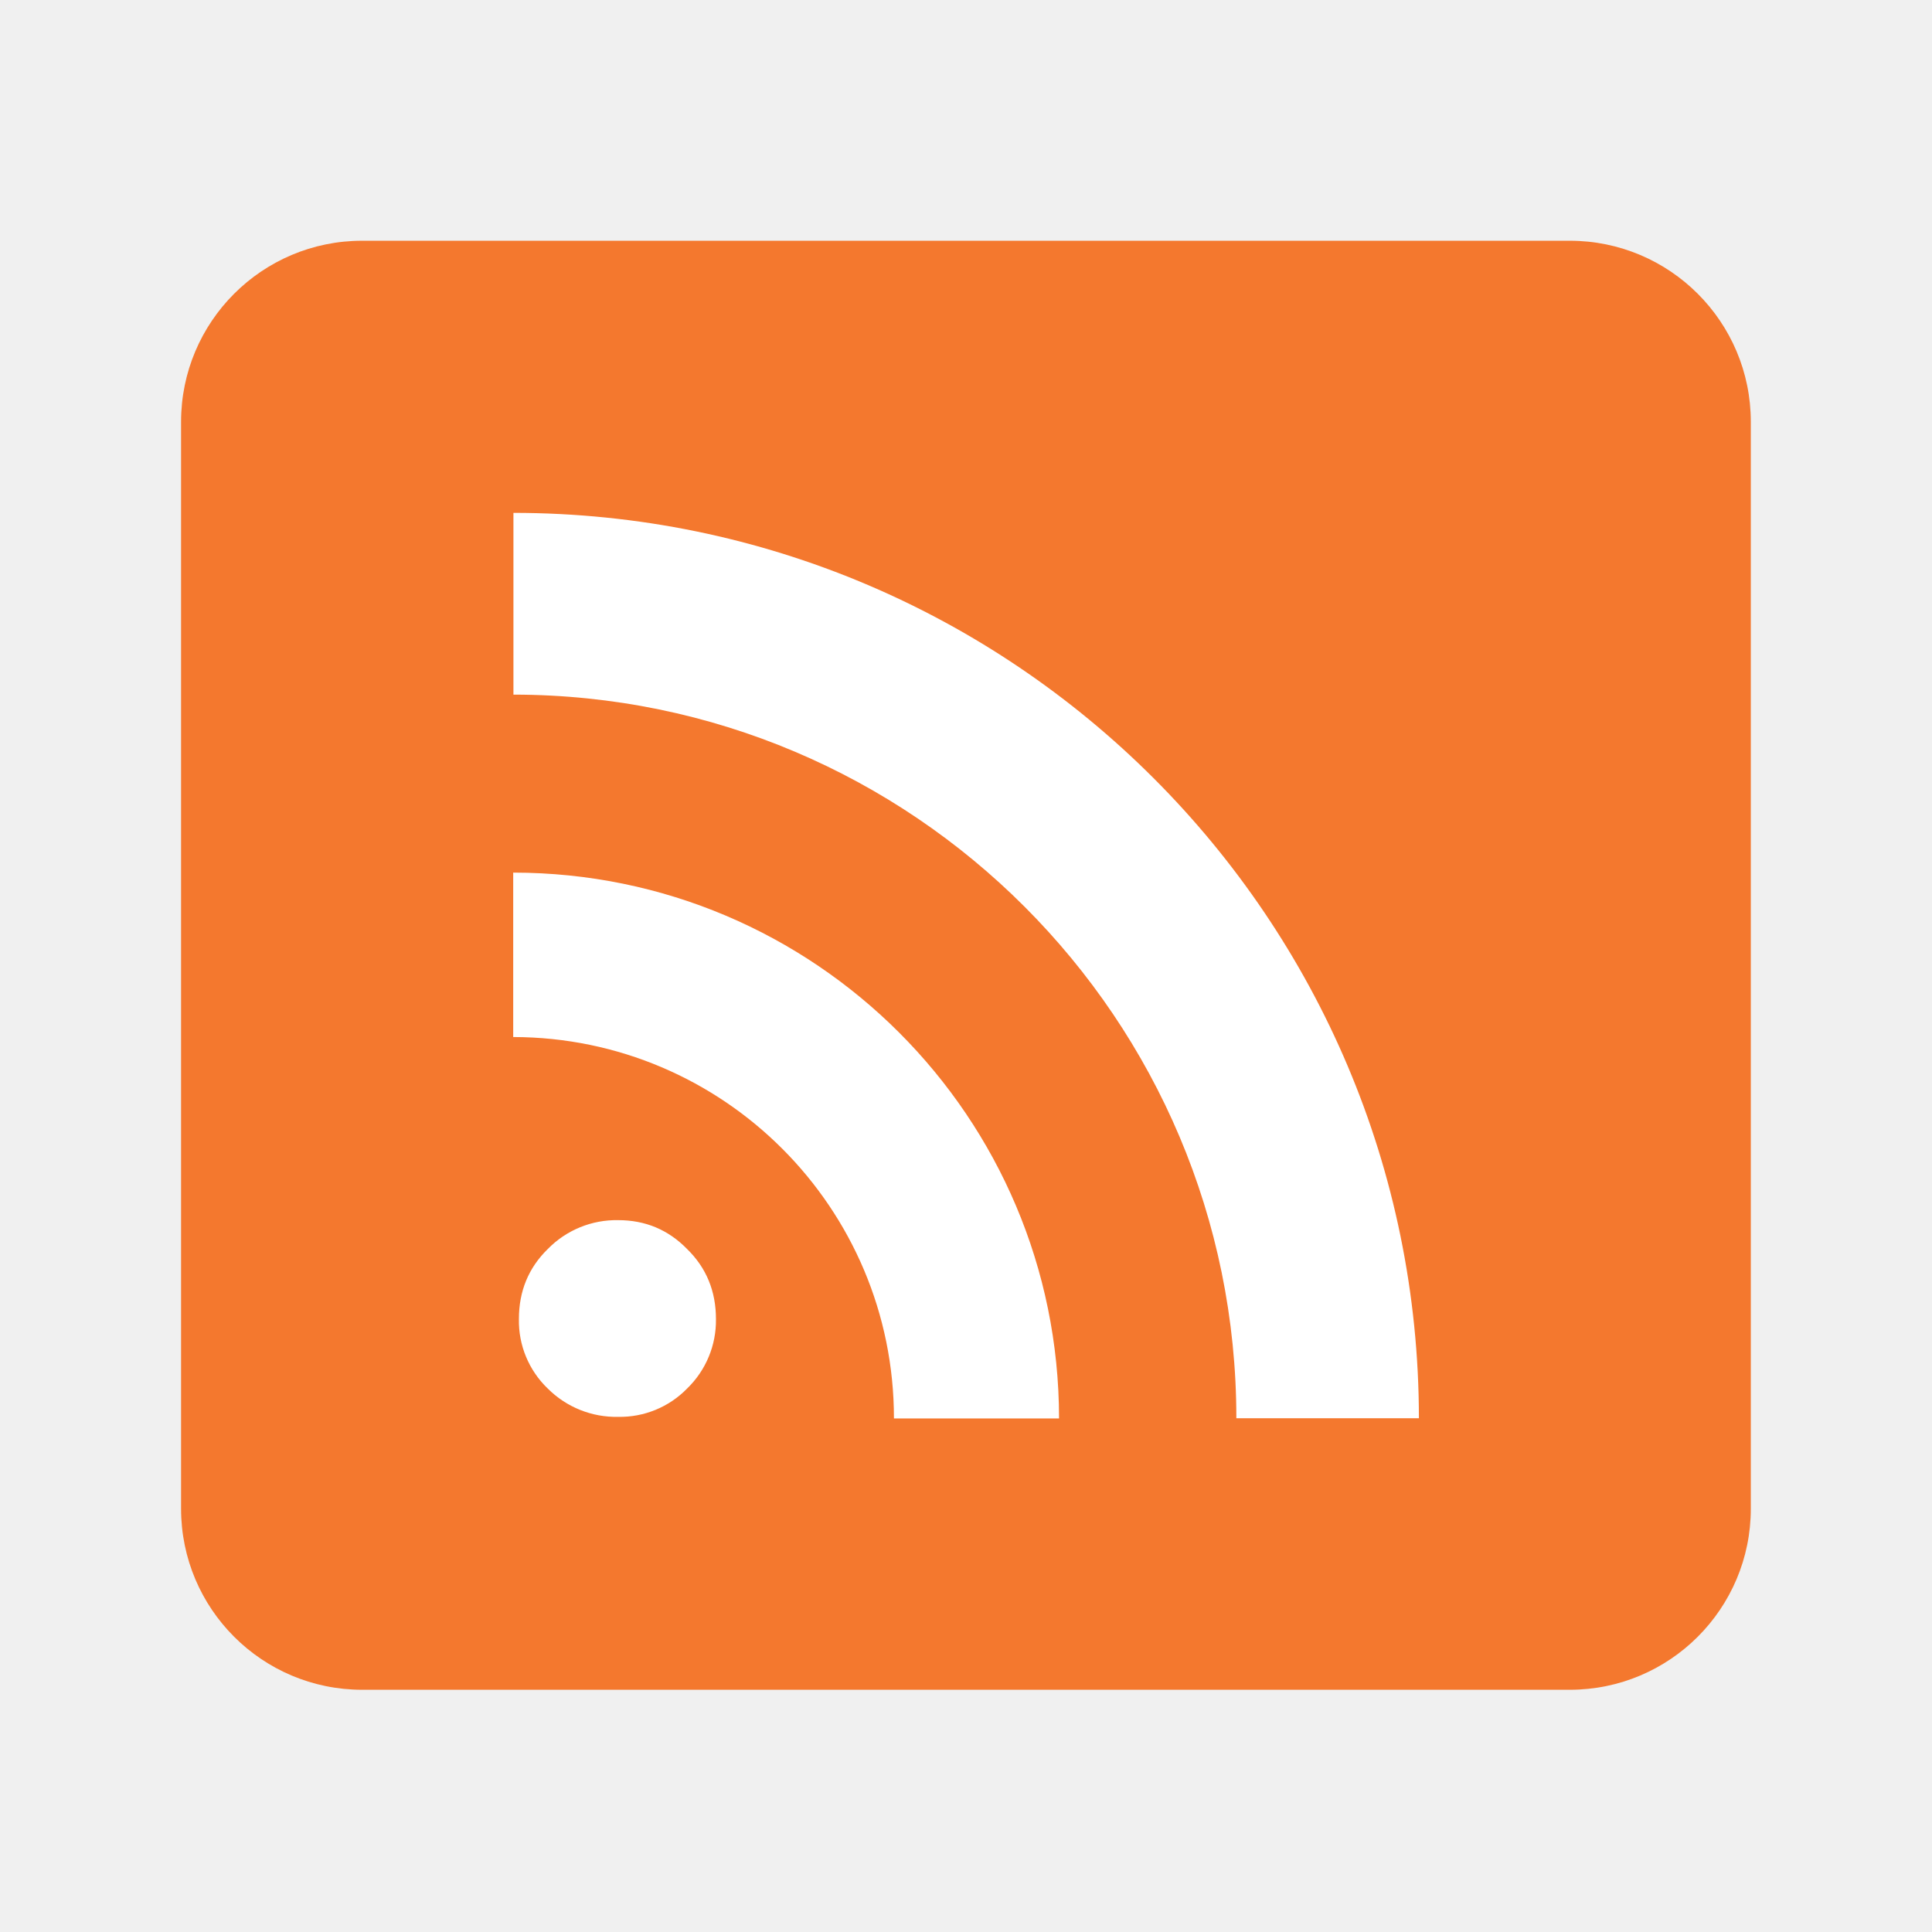
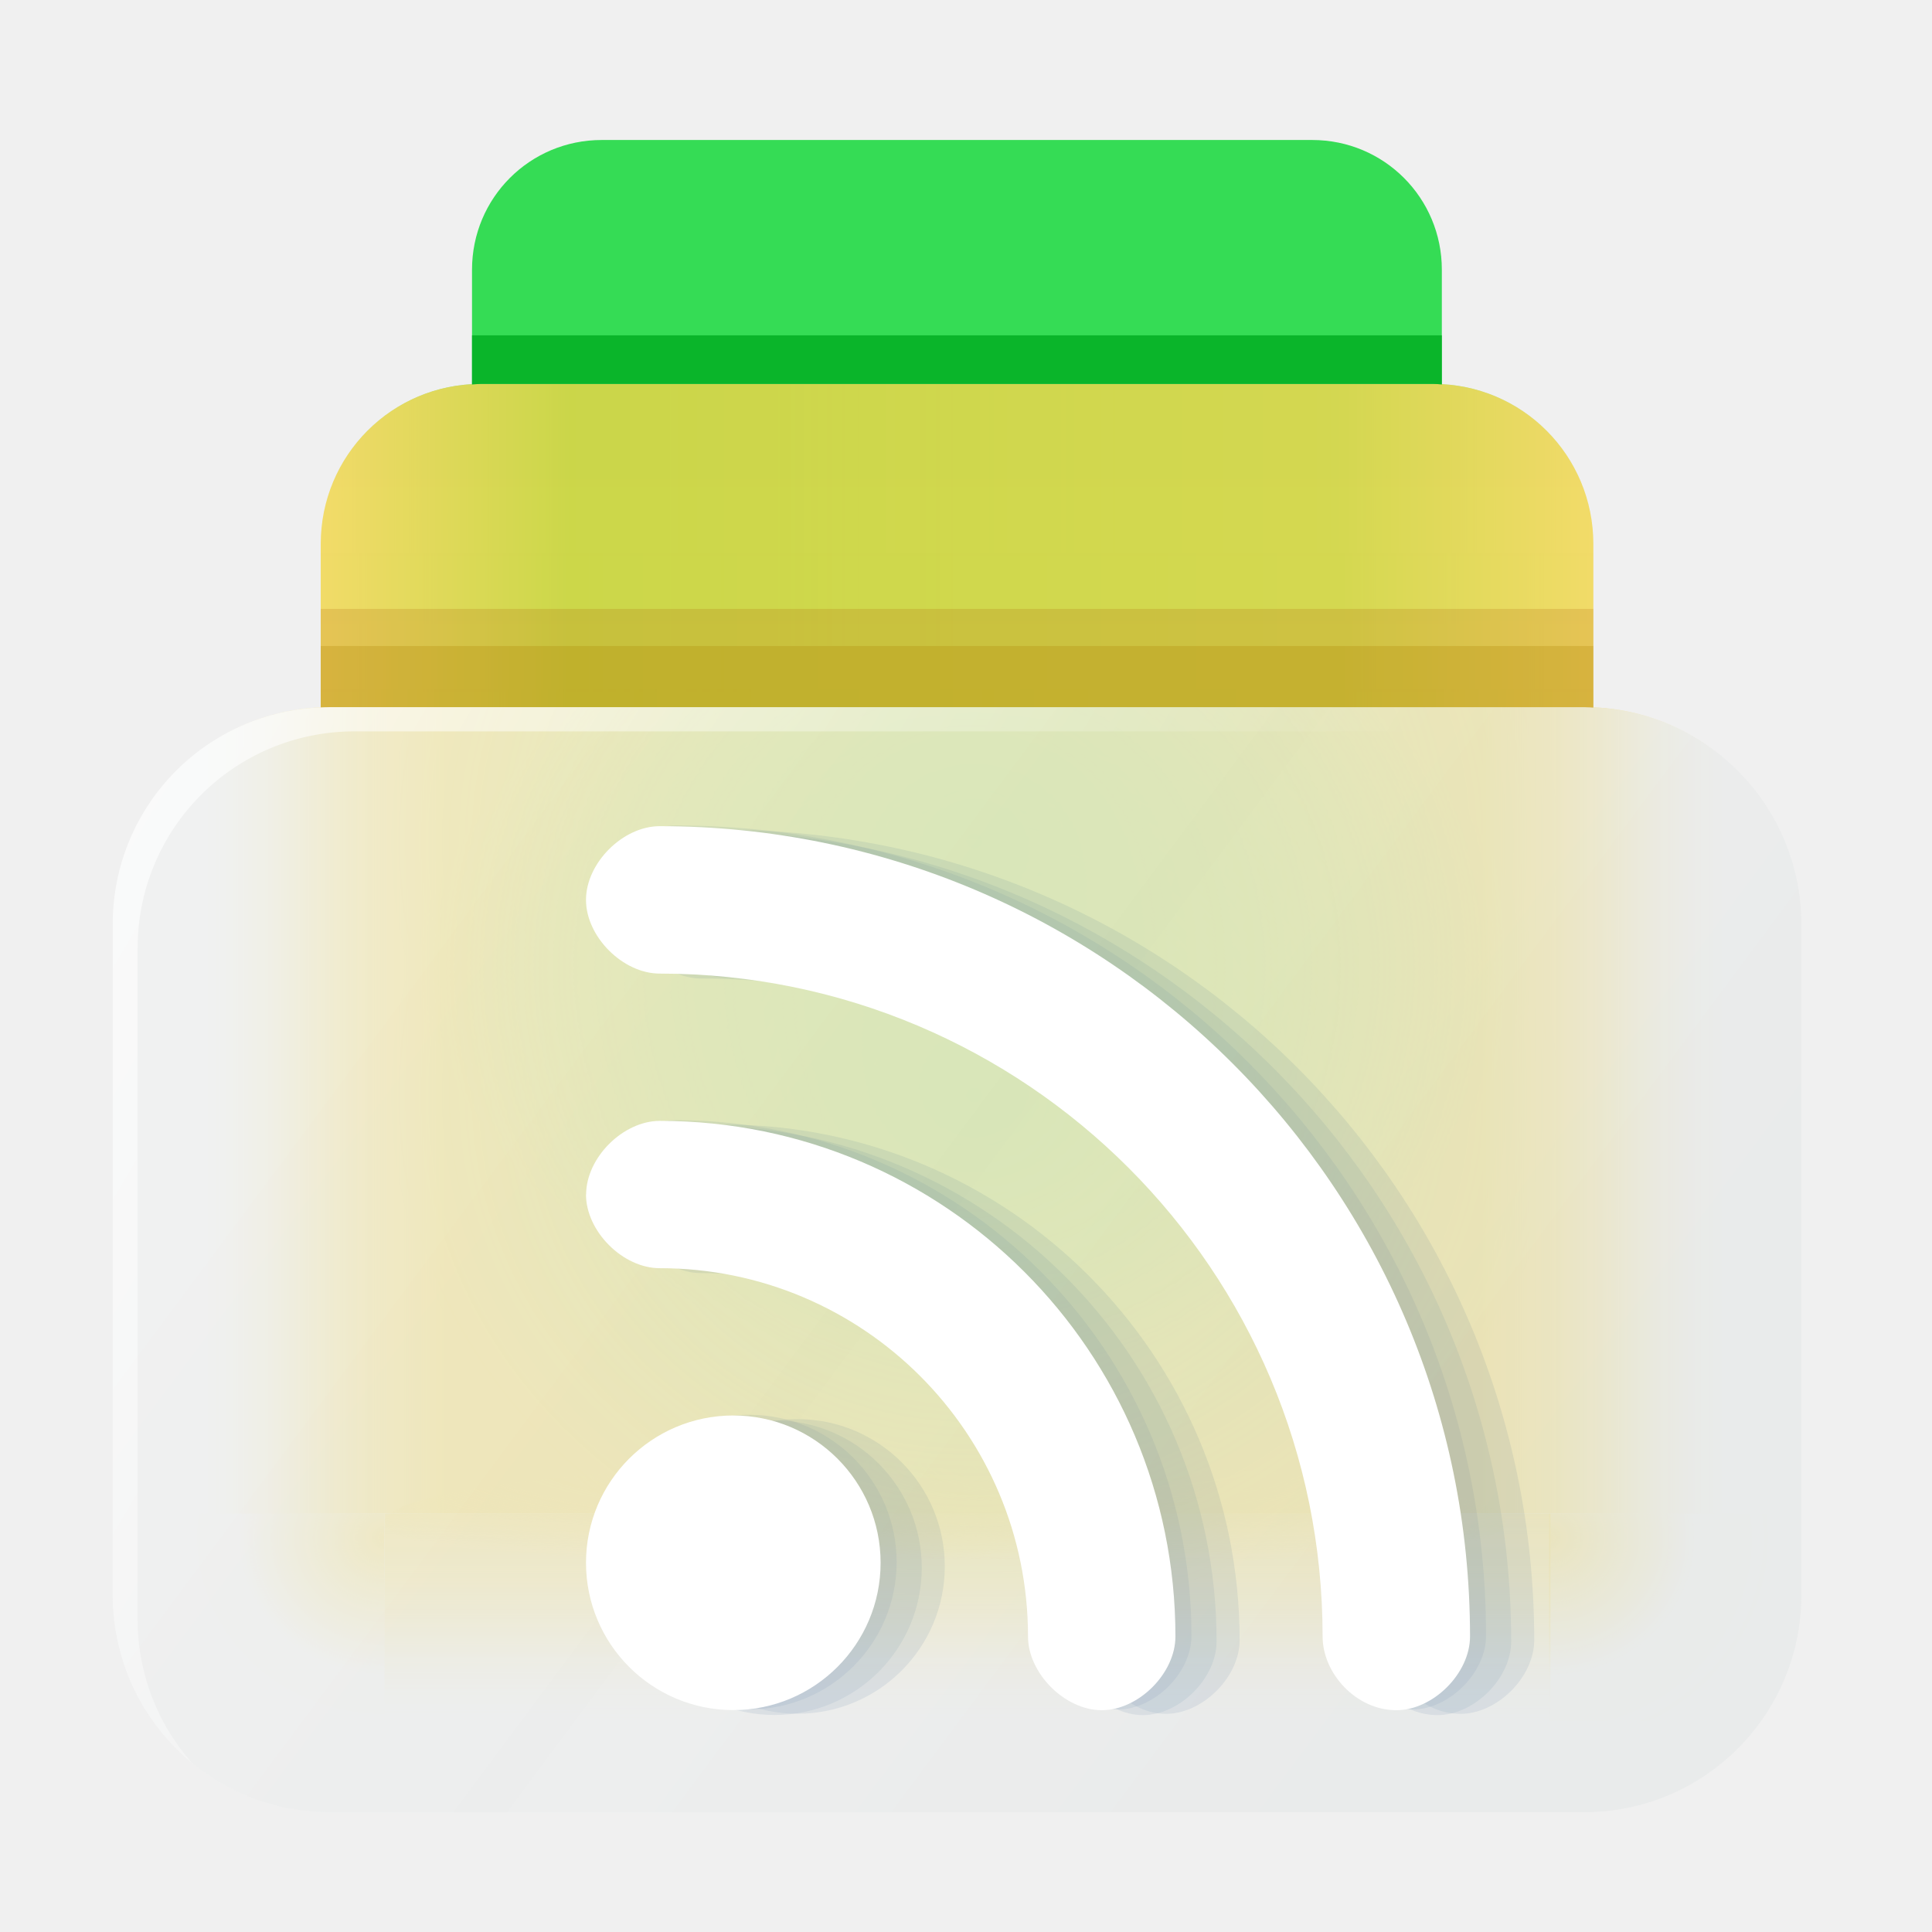
- <svg xmlns="http://www.w3.org/2000/svg" width="64" height="64" version="1.1" viewBox="0 0 16.933 16.933">
-   <g transform="translate(0 -280.07)">
-     <rect x="1.587" y="282.18" width="13.758" height="12.7" rx="1.587" ry="1.587" fill="#f4782e" paint-order="stroke markers fill" />
-     <path d="M4.548 291.63c0-.243.084-.448.253-.613a.84.84 0 0 1 .617-.253c.238 0 .439.084.604.253.169.165.253.37.253.614a.83.83 0 0 1-.253.609.822.822 0 0 1-.604.248.847.847 0 0 1-.617-.248.821.821 0 0 1-.253-.61m-.05-3.912v1.441a3.342 3.342 0 0 1 3.337 3.343h1.447a4.786 4.786 0 0 0-4.784-4.784zm.002-3.153v1.593a6.342 6.342 0 0 1 6.336 6.342h1.6a7.939 7.939 0 0 0-7.936-7.935z" fill="#fff" font-family="Bitstream Vera Serif" font-size="13.59" font-weight="700" overflow="visible" />
+ <svg xmlns="http://www.w3.org/2000/svg" xmlns:xlink="http://www.w3.org/1999/xlink" width="64" height="64" viewBox="0 0 16.933 16.933" version="1.1" id="svg951">
+   <defs id="defs945">
+     <linearGradient id="linearGradient1418">
+       <stop style="stop-color:#ffffff;stop-opacity:1;" offset="0" id="stop1414" />
+       <stop style="stop-color:#ffffff;stop-opacity:0;" offset="1" id="stop1416" />
+     </linearGradient>
+     <linearGradient id="linearGradient1373">
+       <stop style="stop-color:#24da47;stop-opacity:1;" offset="0" id="stop1369" />
+       <stop style="stop-color:#24da47;stop-opacity:0;" offset="1" id="stop1371" />
+     </linearGradient>
+     <linearGradient id="linearGradient1338">
+       <stop style="stop-color:#2ddc4f;stop-opacity:0" offset="0" id="stop1334" />
+       <stop style="stop-color:#2ddc4f;stop-opacity:1" offset="0.195" id="stop1344" />
+       <stop style="stop-color:#2ddc4f;stop-opacity:0.776;" offset="0.8" id="stop1342" />
+       <stop style="stop-color:#2ddc4f;stop-opacity:0;" offset="1" id="stop1336" />
+     </linearGradient>
+     <linearGradient id="linearGradient1319">
+       <stop style="stop-color:#e6e8e8;stop-opacity:0.675" offset="0" id="stop1315" />
+       <stop style="stop-color:#f1f2f2;stop-opacity:0.678" offset="1" id="stop1317" />
+     </linearGradient>
+     <linearGradient id="linearGradient1256">
+       <stop style="stop-color:#f2d548;stop-opacity:1;" offset="0" id="stop1252" />
+       <stop style="stop-color:#f2d548;stop-opacity:0.851;" offset="0.51" id="stop1262" />
+       <stop style="stop-color:#f2d548;stop-opacity:0;" offset="1" id="stop1254" />
+     </linearGradient>
+     <linearGradient id="linearGradient1134">
+       <stop style="stop-color:#f2d548;stop-opacity:0.831" offset="0" id="stop1130" />
+       <stop style="stop-color:#f2d548;stop-opacity:0.024;" offset="0.6" id="stop1177" />
+       <stop style="stop-color:#f2d548;stop-opacity:0" offset="1" id="stop1132" />
+     </linearGradient>
+     <linearGradient id="linearGradient1106">
+       <stop style="stop-color:#f2d548;stop-opacity:1;" offset="0" id="stop1102" />
+       <stop style="stop-color:#f2d548;stop-opacity:0.949;" offset="0.07" id="stop1116" />
+       <stop style="stop-color:#f2d548;stop-opacity:0.878;" offset="0.173" id="stop1118" />
+       <stop style="stop-color:#f2d548;stop-opacity:0.831;" offset="0.241" id="stop1175" />
+       <stop style="stop-color:#f2d548;stop-opacity:0.796;" offset="0.297" id="stop1120" />
+       <stop style="stop-color:#f2d548;stop-opacity:0.588;" offset="0.469" id="stop1124" />
+       <stop style="stop-color:#f2d548;stop-opacity:0.22;" offset="0.706" id="stop1122" />
+       <stop style="stop-color:#f2d548;stop-opacity:0.078;" offset="0.854" id="stop1114" />
+       <stop style="stop-color:#f2d548;stop-opacity:0.031;" offset="0.927" id="stop1112" />
+       <stop style="stop-color:#f2d548;stop-opacity:0;" offset="1" id="stop1104" />
+     </linearGradient>
+     <linearGradient id="linearGradient1018">
+       <stop style="stop-color:#f2d548;stop-opacity:0.803" offset="0" id="stop1014" />
+       <stop style="stop-color:#f2e048;stop-opacity:0.834" offset="1" id="stop1016" />
+     </linearGradient>
+     <linearGradient xlink:href="#linearGradient1018" id="linearGradient1020" x1="12.508" y1="18.186" x2="12.508" y2="27.512" gradientUnits="userSpaceOnUse" gradientTransform="translate(-3.209399,-14.19903)" />
+     <linearGradient xlink:href="#linearGradient1106" id="linearGradient1110" gradientUnits="userSpaceOnUse" x1="33.691" y1="23.267" x2="31.693" y2="23.267" gradientTransform="matrix(4.053149,0,0,3.779527,-109.8229,-3.403008)" />
+     <radialGradient xlink:href="#linearGradient1134" id="radialGradient1136" cx="33.204" cy="28.352" fx="33.204" fy="28.352" r="1.03" gradientTransform="matrix(1.926536,0,0,1.942631,-30.76451,-26.50098)" gradientUnits="userSpaceOnUse" />
+     <linearGradient xlink:href="#linearGradient1106" id="linearGradient1206" gradientUnits="userSpaceOnUse" gradientTransform="matrix(-4.053149,0,0,3.779527,197.695,-3.403008)" x1="33.691" y1="23.267" x2="31.693" y2="23.267" />
+     <radialGradient xlink:href="#linearGradient1134" id="radialGradient1217" gradientUnits="userSpaceOnUse" gradientTransform="matrix(1.926536,0,0,1.942631,-106.6898,-26.50098)" cx="33.204" cy="28.352" fx="33.204" fy="28.352" r="1.03" />
+     <linearGradient xlink:href="#linearGradient1106" id="linearGradient1248" x1="38.428" y1="28.381" x2="38.428" y2="30.181" gradientUnits="userSpaceOnUse" />
+     <radialGradient xlink:href="#linearGradient1256" id="radialGradient1260" gradientUnits="userSpaceOnUse" gradientTransform="matrix(1.002957,-5.9794818e-8,0,0.1942644,-0.1077247,23.07197)" cx="36.354" cy="24.966" fx="36.354" fy="24.966" r="4.581" />
+     <radialGradient xlink:href="#linearGradient1256" id="radialGradient1266" gradientUnits="userSpaceOnUse" gradientTransform="matrix(1.002957,-5.9794818e-8,0,0.1942644,-75.68564,23.07197)" cx="36.354" cy="24.966" fx="36.354" fy="24.966" r="4.581" />
+     <linearGradient xlink:href="#linearGradient1319" id="linearGradient1321" x1="15.875" y1="28.435" x2="6.649" y2="21.566" gradientUnits="userSpaceOnUse" gradientTransform="translate(-3.181438,-14.19903)" />
+     <linearGradient xlink:href="#linearGradient1338" id="linearGradient1340" x1="22.648" y1="71.745" x2="64.805" y2="71.745" gradientUnits="userSpaceOnUse" gradientTransform="matrix(0.2645833,0,0,0.2645833,-3.181438,-14.19903)" />
+     <radialGradient xlink:href="#linearGradient1373" id="radialGradient1375" cx="11.721" cy="19.666" fx="11.721" fy="19.666" r="7.4" gradientTransform="matrix(0.6943114,0,0,0.6230421,3.582952,9.319565)" gradientUnits="userSpaceOnUse" />
+     <radialGradient xlink:href="#linearGradient1373" id="radialGradient1383" gradientUnits="userSpaceOnUse" gradientTransform="matrix(0.6943114,0,0,0.6230421,3.582952,9.319565)" cx="11.721" cy="23.238" fx="11.721" fy="23.238" r="7.4" />
+     <linearGradient xlink:href="#linearGradient1418" id="linearGradient1420" x1="0.554" y1="68.581" x2="48.196" y2="96.752" gradientUnits="userSpaceOnUse" gradientTransform="matrix(0.2645833,0,0,0.2645833,-3.181438,-14.19903)" />
+   </defs>
+   <g id="layer1">
+     <path id="path1332" style="fill:url(#linearGradient1340);fill-opacity:1;stroke:none;stroke-width:0.01;stroke-linecap:round;stroke-linejoin:round;stroke-miterlimit:4;stroke-dasharray:none;stroke-opacity:1" d="m 4.213,3.365 c -0.777,0 -1.402,0.626 -1.402,1.403 v 1.434 c 0.027,-0.001 0.053,-0.004 0.08,-0.004 H 13.885 c 0.027,0 0.053,0.003 0.08,0.004 V 4.768 c 0,-0.777 -0.625,-1.403 -1.402,-1.403 z" />
+     <g id="g1284" transform="matrix(1.072396,0,0,1,-32.23873,-15.09941)" style="opacity:0.962">
+       <rect style="opacity:0.815;fill:url(#linearGradient1248);fill-opacity:1;stroke:none;stroke-width:0.01;stroke-linecap:round;stroke-linejoin:round;stroke-miterlimit:4;stroke-dasharray:none;stroke-opacity:1" id="rect1240" width="9.53" height="3.59" x="33.204" y="28.365" />
+       <g id="g1274">
+         <path id="rect1009-6" style="fill:url(#linearGradient1110);fill-opacity:1;stroke:none;stroke-width:0.044;stroke-linecap:round;stroke-linejoin:round;stroke-miterlimit:4;stroke-dasharray:none;stroke-opacity:1" d="m 22.951,77.09 c -1.71,0 -3.274,0.594 -4.506,1.584 v 25.131 h 6.311 32.074 V 77.09 Z" transform="matrix(0.2467217,0,0,0.2645833,27.09568,0.9003792)" />
+         <rect style="fill:url(#radialGradient1136);fill-opacity:1;stroke:none;stroke-width:0.01;stroke-linecap:round;stroke-linejoin:round;stroke-miterlimit:4;stroke-dasharray:none;stroke-opacity:1" id="rect1128" width="2.059" height="1.821" x="31.145" y="28.365" rx="0" ry="0" />
+         <path id="path1204" style="fill:url(#linearGradient1206);fill-opacity:1;stroke:none;stroke-width:0.044;stroke-linecap:round;stroke-linejoin:round;stroke-miterlimit:4;stroke-dasharray:none;stroke-opacity:1" d="m 32.338,77.09 v 26.715 h 30.996 6.092 V 79.039 c -1.286,-1.207 -3.013,-1.949 -4.924,-1.949 z" transform="matrix(0.2467217,0,0,0.2645833,27.09568,0.9003792)" />
+         <rect style="fill:url(#radialGradient1217);fill-opacity:1;stroke:none;stroke-width:0.01;stroke-linecap:round;stroke-linejoin:round;stroke-miterlimit:4;stroke-dasharray:none;stroke-opacity:1" id="rect1215" width="2.059" height="1.821" x="-44.781" y="28.365" rx="0" ry="0" transform="scale(-1,1)" />
+         <ellipse style="opacity:0.815;fill:url(#radialGradient1260);fill-opacity:1;stroke:none;stroke-width:0.01;stroke-linecap:round;stroke-linejoin:round;stroke-miterlimit:4;stroke-dasharray:none;stroke-opacity:1" id="path1250" cx="37.789" cy="28.437" rx="4.581" ry="0.532" />
+         <ellipse style="opacity:0.815;fill:url(#radialGradient1266);fill-opacity:1;stroke:none;stroke-width:0.01;stroke-linecap:round;stroke-linejoin:round;stroke-miterlimit:4;stroke-dasharray:none;stroke-opacity:1" id="ellipse1264" cx="-37.789" cy="28.437" rx="4.581" ry="0.532" transform="scale(-1,1)" />
+       </g>
+     </g>
+     <g id="g1387" style="opacity:0.318" transform="translate(-3.181438,-14.19903)">
+       <rect style="fill:url(#radialGradient1375);fill-opacity:1;stroke-width:30;stroke-linecap:round;stroke-linejoin:round" id="rect1367" width="14.8" height="9.685" x="4.169" y="20.397" rx="1.903" ry="1.903" />
+       <rect style="fill:url(#radialGradient1383);fill-opacity:1;stroke-width:30;stroke-linecap:round;stroke-linejoin:round" id="rect1377" width="14.8" height="9.685" x="4.169" y="20.397" rx="1.903" ry="1.903" />
+     </g>
+     <path id="rect1009" style="fill:url(#linearGradient1020);fill-opacity:1;stroke:none;stroke-width:0.01;stroke-linecap:round;stroke-linejoin:round;stroke-miterlimit:4;stroke-dasharray:none;stroke-opacity:1" d="m 4.213,3.365 c -0.777,0 -1.402,0.626 -1.402,1.403 v 1.434 c 0.027,-0.001 0.053,-0.004 0.08,-0.004 H 13.885 c 0.027,0 0.053,0.003 0.08,0.004 V 4.768 c 0,-0.777 -0.625,-1.403 -1.402,-1.403 z" />
+     <rect style="fill:url(#linearGradient1321);fill-opacity:1;stroke-width:30;stroke-linecap:round;stroke-linejoin:round" id="rect873" width="14.8" height="9.685" x="0.988" y="6.198" rx="1.903" ry="1.903" />
+     <path id="rect1323" style="fill:#af8d00;fill-opacity:0.26;stroke:none;stroke-width:0.01;stroke-linecap:round;stroke-linejoin:round;stroke-miterlimit:4;stroke-dasharray:none;stroke-opacity:1" d="m 2.811,5.662 v 0.54 c 0.027,-0.001 0.053,-0.004 0.08,-0.004 H 13.885 c 0.027,0 0.053,0.003 0.08,0.004 V 5.662 Z" />
+     <path id="path1328" style="fill:#af5c00;fill-opacity:0.181;stroke:none;stroke-width:0.01;stroke-linecap:round;stroke-linejoin:round;stroke-miterlimit:4;stroke-dasharray:none;stroke-opacity:1" d="m 2.811,5.337 v 0.865 c 0.027,-0.001 0.053,-0.004 0.08,-0.004 H 13.885 c 0.027,0 0.053,0.003 0.08,0.004 V 5.337 Z" />
+     <path id="rect1330" style="fill:#24da47;fill-opacity:0.917;stroke:none;stroke-width:0.01;stroke-linecap:round;stroke-linejoin:round;stroke-miterlimit:4;stroke-dasharray:none;stroke-opacity:1" d="m 5.274,1.227 c -0.63,0 -1.137,0.507 -1.137,1.137 v 1.005 c 0.025,-0.001 0.05,-0.004 0.076,-0.004 h 8.349 c 0.025,0 0.05,0.002 0.075,0.004 V 2.364 c 0,-0.63 -0.507,-1.137 -1.136,-1.137 z" />
+     <path id="rect1352" style="fill:#00ac21;fill-opacity:0.806;stroke:none;stroke-width:0.01;stroke-linecap:round;stroke-linejoin:round;stroke-miterlimit:4;stroke-dasharray:none;stroke-opacity:1" d="m 4.137,2.939 v 0.43 c 0.025,-0.001 0.05,-0.004 0.076,-0.004 h 8.349 c 0.025,0 0.05,0.002 0.075,0.004 V 2.939 Z" />
+     <g id="g1407" style="opacity:0.336" transform="translate(-3.181438,-14.19903)">
+       <path d="m 8.458,22.08 c 0,0.323 0.323,0.646 0.646,0.646 3.209,0 5.81,2.601 5.81,5.81 0,0.323 0.293,0.646 0.646,0.646 0.323,0 0.646,-0.323 0.646,-0.646 0,-3.922 -3.18,-7.102 -7.102,-7.102 -0.323,0 -0.646,0.323 -0.646,0.646 z m 0,2.582 c 0,0.323 0.323,0.646 0.646,0.646 1.783,-5e-6 3.228,1.445 3.228,3.228 0,0.323 0.323,0.646 0.646,0.646 0.323,0 0.646,-0.323 0.646,-0.646 0,-2.496 -2.023,-4.519 -4.519,-4.519 -0.323,0 -0.646,0.323 -0.646,0.646 z m 1.291,1.937 c -0.713,0 -1.291,0.578 -1.291,1.291 0,0.713 0.578,1.291 1.291,1.291 0.713,0 1.291,-0.578 1.291,-1.291 0,-0.713 -0.578,-1.291 -1.291,-1.291 z" fill="#ffffff" id="path1398" style="fill:#003d7a;fill-opacity:0.223;stroke-width:0.323" />
+       <path d="m 8.678,22.129 c 0,0.323 0.323,0.646 0.646,0.646 3.209,0 5.81,2.601 5.81,5.81 0,0.323 0.293,0.646 0.646,0.646 0.323,0 0.646,-0.323 0.646,-0.646 0,-3.922 -3.18,-7.102 -7.102,-7.102 -0.323,0 -0.646,0.323 -0.646,0.646 z m 0,2.582 c 0,0.323 0.323,0.646 0.646,0.646 1.783,-5e-6 3.228,1.445 3.228,3.228 0,0.323 0.323,0.646 0.646,0.646 0.323,0 0.646,-0.323 0.646,-0.646 0,-2.496 -2.023,-4.519 -4.519,-4.519 -0.323,0 -0.646,0.323 -0.646,0.646 z m 1.291,1.937 c -0.713,0 -1.291,0.578 -1.291,1.291 0,0.713 0.578,1.291 1.291,1.291 0.713,0 1.291,-0.578 1.291,-1.291 0,-0.713 -0.578,-1.291 -1.291,-1.291 z" fill="#ffffff" id="path1400" style="fill:#003d7a;fill-opacity:0.223;stroke-width:0.323" />
+       <path d="m 8.88,22.118 c 0,0.323 0.323,0.646 0.646,0.646 3.209,0 5.81,2.601 5.81,5.81 0,0.323 0.293,0.646 0.646,0.646 0.323,0 0.646,-0.323 0.646,-0.646 0,-3.922 -3.18,-7.102 -7.102,-7.102 -0.323,0 -0.646,0.323 -0.646,0.646 z m 0,2.582 c 0,0.323 0.323,0.646 0.646,0.646 1.783,-5e-6 3.228,1.445 3.228,3.228 0,0.323 0.323,0.646 0.646,0.646 0.323,0 0.646,-0.323 0.646,-0.646 0,-2.496 -2.023,-4.519 -4.519,-4.519 -0.323,0 -0.646,0.323 -0.646,0.646 z m 1.291,1.937 c -0.713,0 -1.291,0.578 -1.291,1.291 0,0.713 0.578,1.291 1.291,1.291 0.713,0 1.291,-0.578 1.291,-1.291 0,-0.713 -0.578,-1.291 -1.291,-1.291 z" fill="#ffffff" id="path1402" style="fill:#003d7a;fill-opacity:0.223;stroke-width:0.323" />
+     </g>
+     <path d="m 5.136,7.887 c 0,0.323 0.323,0.646 0.646,0.646 3.209,0 5.81,2.601 5.81,5.81 0,0.323 0.293,0.646 0.646,0.646 0.323,0 0.646,-0.323 0.646,-0.646 0,-3.922 -3.18,-7.102 -7.102,-7.102 -0.323,0 -0.646,0.323 -0.646,0.646 z m 0,2.582 c 0,0.323 0.323,0.646 0.646,0.646 1.783,-5e-6 3.228,1.445 3.228,3.228 0,0.323 0.323,0.646 0.646,0.646 0.323,0 0.646,-0.323 0.646,-0.646 0,-2.496 -2.023,-4.519 -4.519,-4.519 -0.323,0 -0.646,0.323 -0.646,0.646 z m 1.291,1.937 c -0.713,0 -1.291,0.578 -1.291,1.291 0,0.713 0.578,1.291 1.291,1.291 0.713,0 1.291,-0.578 1.291,-1.291 0,-0.713 -0.578,-1.291 -1.291,-1.291 z" fill="#ffffff" id="path8" style="fill:#ffffff;fill-opacity:1;stroke-width:0.323" />
+     <path id="rect1409" style="fill:url(#linearGradient1420);fill-opacity:1;stroke-width:30;stroke-linecap:round;stroke-linejoin:round" d="m 2.891,6.198 c -1.054,0 -1.903,0.849 -1.903,1.903 v 5.878 c 2.7e-7,0.595 0.271,1.125 0.696,1.474 C 1.387,15.117 1.206,14.677 1.206,14.192 V 8.314 c 0,-1.054 0.849,-1.904 1.903,-1.904 H 14.103 c 0.459,0 0.88,0.161 1.208,0.43 C 14.962,6.447 14.454,6.198 13.885,6.198 Z" />
  </g>
</svg>
